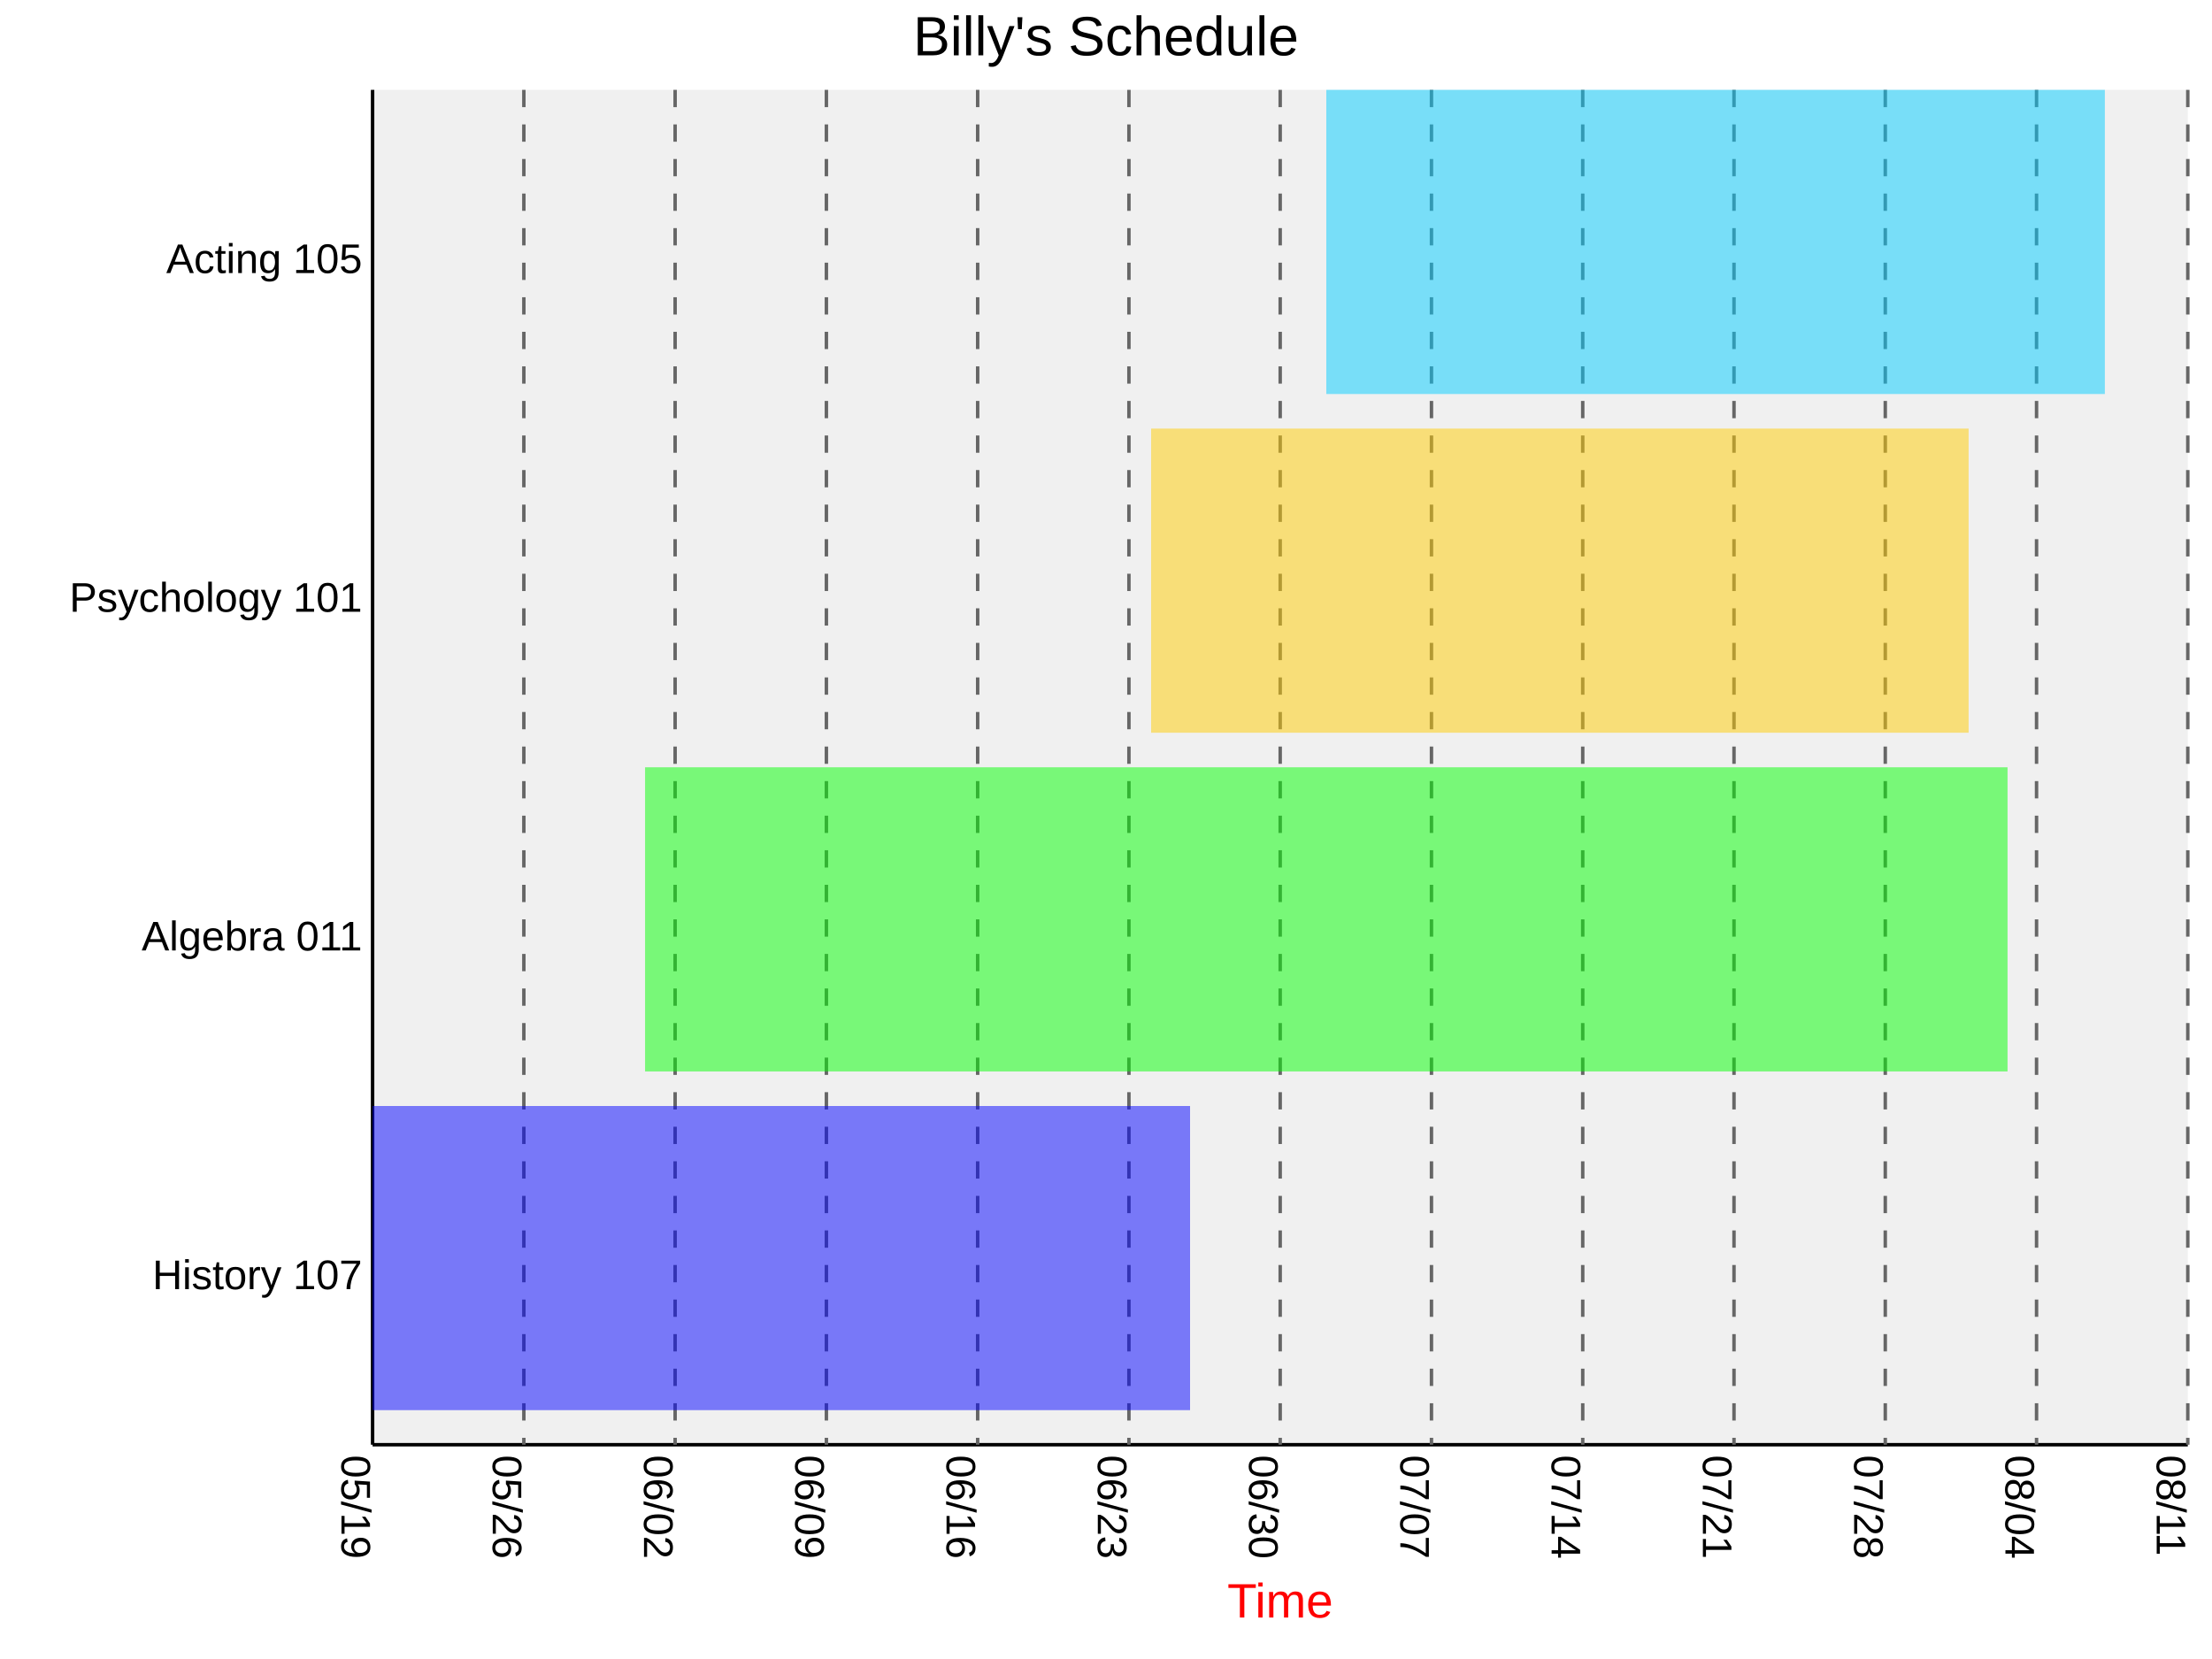
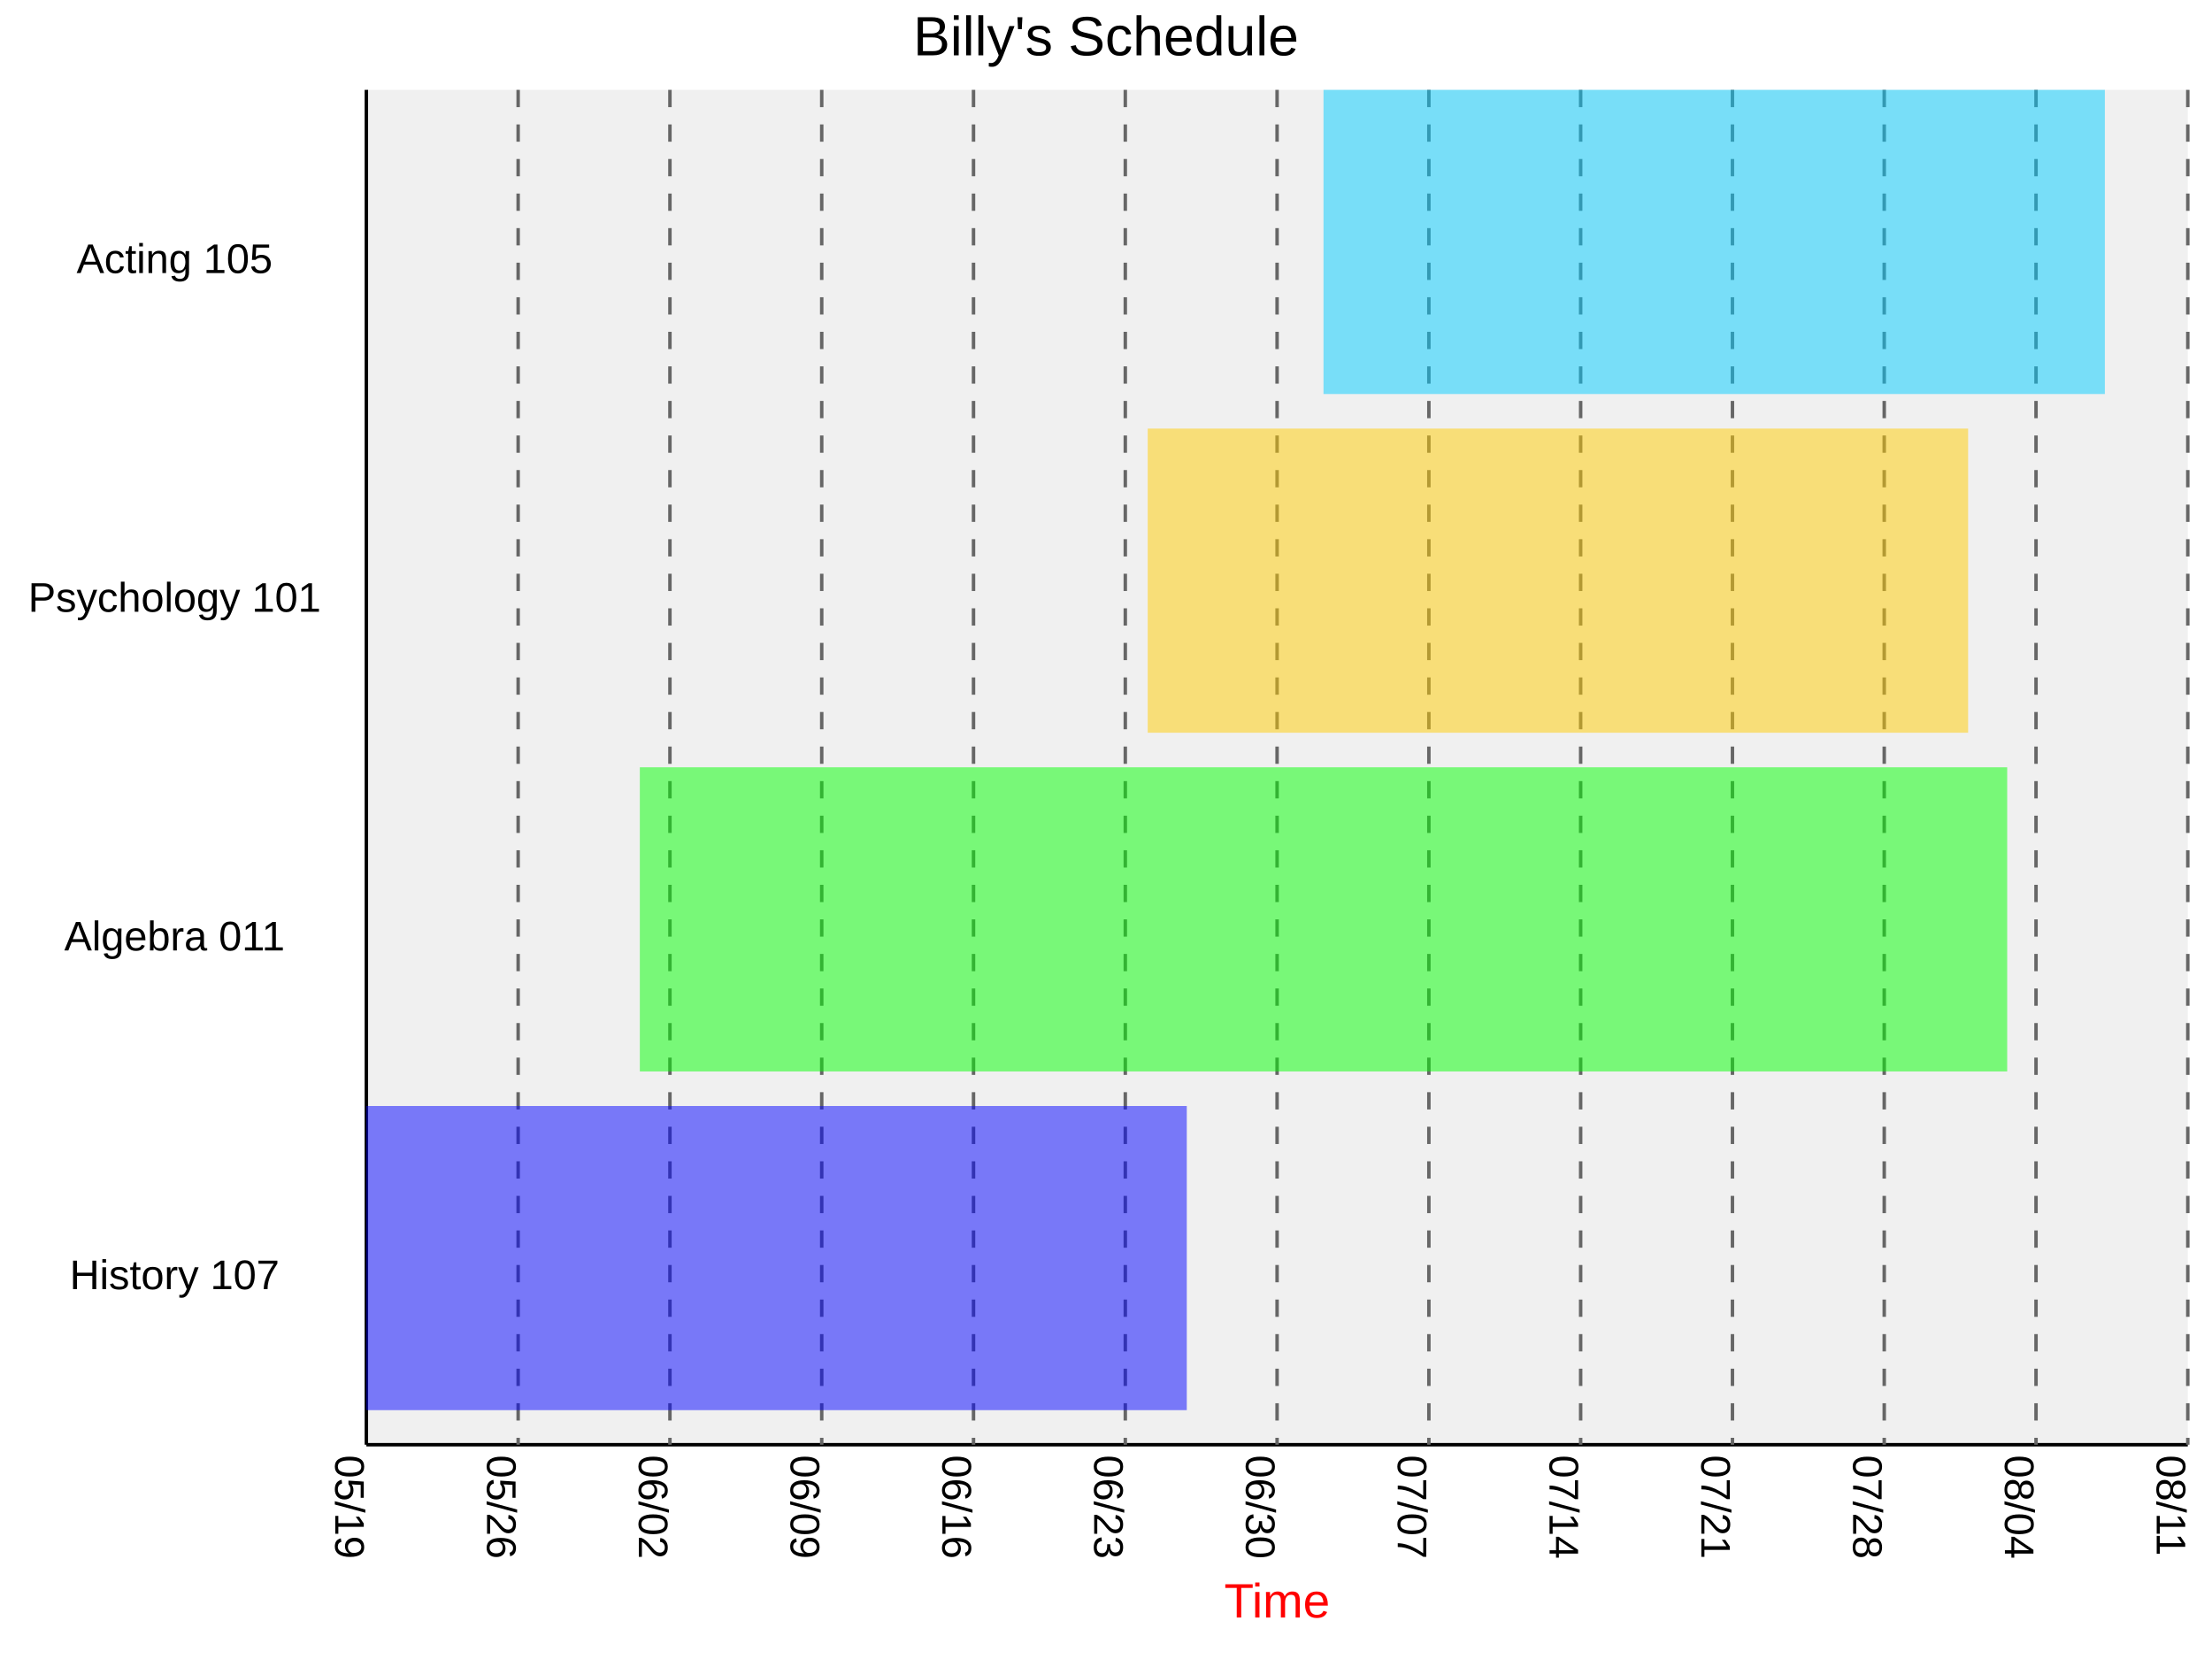
<svg xmlns="http://www.w3.org/2000/svg" width="640" height="480" viewBox="0 0 640 480">
  <defs />
  <rect width="640" height="480" x="0" y="0" class="svgBackground" style="fill:#ffffff;" />
-   <g transform="translate( 107.8 26 )">
-     <rect x="0" y="0" width="525.2" height="392.0" class="graphBackground" style="fill:#f0f0f0;" />
-     <path d="M 0 392.0 h525.2" class="axis" id="yAxis" style="stroke: #000000; stroke-width: 1px;" />
+   <g transform="translate( 106.0 26 )">
+     <rect x="0" y="0" width="527.0" height="392.0" class="graphBackground" style="fill:#f0f0f0;" />
+     <path d="M 0 392.0 h527.0" class="axis" id="yAxis" style="stroke: #000000; stroke-width: 1px;" />
    <path d="M 0.0 0 v392.0" class="axis" id="xAxis" style="stroke: #000000; stroke-width: 1px;" />
    <text class="xAxisLabels" x="0.0" y="407.0" transform="rotate( 90 0.0 395.0 ) translate( 0 -3 )" style="text-anchor: middle; fill: #000000; font-size: 12px; font-family: &quot;Arial&quot;, sans-serif; font-weight: normal;text-anchor: start">05/19</text>
-     <text class="xAxisLabels" x="43.767" y="407.0" transform="rotate( 90 43.76667 395.0 ) translate( 0 -3 )" style="text-anchor: middle; fill: #000000; font-size: 12px; font-family: &quot;Arial&quot;, sans-serif; font-weight: normal;text-anchor: start">05/26</text>
-     <path d="M43.767 0 v392.0" class="guideLines" style="stroke: #666666; stroke-width: 1px; stroke-dasharray: 5 5;" />
-     <text class="xAxisLabels" x="87.533" y="407.0" transform="rotate( 90 87.53333 395.0 ) translate( 0 -3 )" style="text-anchor: middle; fill: #000000; font-size: 12px; font-family: &quot;Arial&quot;, sans-serif; font-weight: normal;text-anchor: start">06/02</text>
-     <path d="M87.533 0 v392.0" class="guideLines" style="stroke: #666666; stroke-width: 1px; stroke-dasharray: 5 5;" />
-     <text class="xAxisLabels" x="131.3" y="407.0" transform="rotate( 90 131.3 395.0 ) translate( 0 -3 )" style="text-anchor: middle; fill: #000000; font-size: 12px; font-family: &quot;Arial&quot;, sans-serif; font-weight: normal;text-anchor: start">06/09</text>
-     <path d="M131.3 0 v392.0" class="guideLines" style="stroke: #666666; stroke-width: 1px; stroke-dasharray: 5 5;" />
-     <text class="xAxisLabels" x="175.067" y="407.0" transform="rotate( 90 175.0667 395.0 ) translate( 0 -3 )" style="text-anchor: middle; fill: #000000; font-size: 12px; font-family: &quot;Arial&quot;, sans-serif; font-weight: normal;text-anchor: start">06/16</text>
-     <path d="M175.067 0 v392.0" class="guideLines" style="stroke: #666666; stroke-width: 1px; stroke-dasharray: 5 5;" />
-     <text class="xAxisLabels" x="218.833" y="407.0" transform="rotate( 90 218.8333 395.0 ) translate( 0 -3 )" style="text-anchor: middle; fill: #000000; font-size: 12px; font-family: &quot;Arial&quot;, sans-serif; font-weight: normal;text-anchor: start">06/23</text>
-     <path d="M218.833 0 v392.0" class="guideLines" style="stroke: #666666; stroke-width: 1px; stroke-dasharray: 5 5;" />
-     <text class="xAxisLabels" x="262.6" y="407.0" transform="rotate( 90 262.6 395.0 ) translate( 0 -3 )" style="text-anchor: middle; fill: #000000; font-size: 12px; font-family: &quot;Arial&quot;, sans-serif; font-weight: normal;text-anchor: start">06/30</text>
-     <path d="M262.6 0 v392.0" class="guideLines" style="stroke: #666666; stroke-width: 1px; stroke-dasharray: 5 5;" />
-     <text class="xAxisLabels" x="306.367" y="407.0" transform="rotate( 90 306.3667 395.0 ) translate( 0 -3 )" style="text-anchor: middle; fill: #000000; font-size: 12px; font-family: &quot;Arial&quot;, sans-serif; font-weight: normal;text-anchor: start">07/07</text>
-     <path d="M306.367 0 v392.0" class="guideLines" style="stroke: #666666; stroke-width: 1px; stroke-dasharray: 5 5;" />
-     <text class="xAxisLabels" x="350.133" y="407.0" transform="rotate( 90 350.1333 395.0 ) translate( 0 -3 )" style="text-anchor: middle; fill: #000000; font-size: 12px; font-family: &quot;Arial&quot;, sans-serif; font-weight: normal;text-anchor: start">07/14</text>
-     <path d="M350.133 0 v392.0" class="guideLines" style="stroke: #666666; stroke-width: 1px; stroke-dasharray: 5 5;" />
-     <text class="xAxisLabels" x="393.9" y="407.0" transform="rotate( 90 393.9 395.0 ) translate( 0 -3 )" style="text-anchor: middle; fill: #000000; font-size: 12px; font-family: &quot;Arial&quot;, sans-serif; font-weight: normal;text-anchor: start">07/21</text>
-     <path d="M393.9 0 v392.0" class="guideLines" style="stroke: #666666; stroke-width: 1px; stroke-dasharray: 5 5;" />
-     <text class="xAxisLabels" x="437.667" y="407.0" transform="rotate( 90 437.6667 395.0 ) translate( 0 -3 )" style="text-anchor: middle; fill: #000000; font-size: 12px; font-family: &quot;Arial&quot;, sans-serif; font-weight: normal;text-anchor: start">07/28</text>
-     <path d="M437.667 0 v392.0" class="guideLines" style="stroke: #666666; stroke-width: 1px; stroke-dasharray: 5 5;" />
-     <text class="xAxisLabels" x="481.433" y="407.0" transform="rotate( 90 481.4333 395.0 ) translate( 0 -3 )" style="text-anchor: middle; fill: #000000; font-size: 12px; font-family: &quot;Arial&quot;, sans-serif; font-weight: normal;text-anchor: start">08/04</text>
-     <path d="M481.433 0 v392.0" class="guideLines" style="stroke: #666666; stroke-width: 1px; stroke-dasharray: 5 5;" />
-     <text class="xAxisLabels" x="525.2" y="407.0" transform="rotate( 90 525.2 395.0 ) translate( 0 -3 )" style="text-anchor: middle; fill: #000000; font-size: 12px; font-family: &quot;Arial&quot;, sans-serif; font-weight: normal;text-anchor: start">08/11</text>
-     <path d="M525.2 0 v392.0" class="guideLines" style="stroke: #666666; stroke-width: 1px; stroke-dasharray: 5 5;" />
-     <text x="-3" y="347.0" class="yAxisLabels" style="text-anchor: end; fill: #000000; font-size: 12px; font-family: &quot;Arial&quot;, sans-serif; font-weight: normal;text-anchor: end">History 107</text>
-     <text x="-3" y="249.0" class="yAxisLabels" style="text-anchor: end; fill: #000000; font-size: 12px; font-family: &quot;Arial&quot;, sans-serif; font-weight: normal;text-anchor: end">Algebra 011</text>
-     <text x="-3" y="151.0" class="yAxisLabels" style="text-anchor: end; fill: #000000; font-size: 12px; font-family: &quot;Arial&quot;, sans-serif; font-weight: normal;text-anchor: end">Psychology 101</text>
-     <text x="-3" y="53.0" class="yAxisLabels" style="text-anchor: end; fill: #000000; font-size: 12px; font-family: &quot;Arial&quot;, sans-serif; font-weight: normal;text-anchor: end">Acting 105</text>
-     <rect x="0.0" y="294.0" width="236.521" height="88.0" class="fill2" style="fill: #0000ff; fill-opacity: 0.5; stroke: none; stroke-width: 1px;" />
-     <rect x="78.84" y="196.0" width="394.202" height="88.0" class="fill3" style="fill: #00ff00; fill-opacity: 0.5; stroke: none; stroke-width: 1px;" />
-     <rect x="225.258" y="98.0" width="236.521" height="88.0" class="fill4" style="fill: #ffcc00; fill-opacity: 0.5; stroke: none; stroke-width: 1px;" />
-     <rect x="275.942" y="0.0" width="225.258" height="88.0" class="fill5" style="fill: #00ccff; fill-opacity: 0.5; stroke: none; stroke-width: 1px;" />
+     <text class="xAxisLabels" x="43.917" y="407.0" transform="rotate( 90 43.91667 395.0 ) translate( 0 -3 )" style="text-anchor: middle; fill: #000000; font-size: 12px; font-family: &quot;Arial&quot;, sans-serif; font-weight: normal;text-anchor: start">05/26</text>
+     <path d="M43.917 0 v392.0" class="guideLines" style="stroke: #666666; stroke-width: 1px; stroke-dasharray: 5 5;" />
+     <text class="xAxisLabels" x="87.833" y="407.0" transform="rotate( 90 87.83333 395.0 ) translate( 0 -3 )" style="text-anchor: middle; fill: #000000; font-size: 12px; font-family: &quot;Arial&quot;, sans-serif; font-weight: normal;text-anchor: start">06/02</text>
+     <path d="M87.833 0 v392.0" class="guideLines" style="stroke: #666666; stroke-width: 1px; stroke-dasharray: 5 5;" />
+     <text class="xAxisLabels" x="131.75" y="407.0" transform="rotate( 90 131.75 395.0 ) translate( 0 -3 )" style="text-anchor: middle; fill: #000000; font-size: 12px; font-family: &quot;Arial&quot;, sans-serif; font-weight: normal;text-anchor: start">06/09</text>
+     <path d="M131.75 0 v392.0" class="guideLines" style="stroke: #666666; stroke-width: 1px; stroke-dasharray: 5 5;" />
+     <text class="xAxisLabels" x="175.667" y="407.0" transform="rotate( 90 175.6667 395.0 ) translate( 0 -3 )" style="text-anchor: middle; fill: #000000; font-size: 12px; font-family: &quot;Arial&quot;, sans-serif; font-weight: normal;text-anchor: start">06/16</text>
+     <path d="M175.667 0 v392.0" class="guideLines" style="stroke: #666666; stroke-width: 1px; stroke-dasharray: 5 5;" />
+     <text class="xAxisLabels" x="219.583" y="407.0" transform="rotate( 90 219.5833 395.0 ) translate( 0 -3 )" style="text-anchor: middle; fill: #000000; font-size: 12px; font-family: &quot;Arial&quot;, sans-serif; font-weight: normal;text-anchor: start">06/23</text>
+     <path d="M219.583 0 v392.0" class="guideLines" style="stroke: #666666; stroke-width: 1px; stroke-dasharray: 5 5;" />
+     <text class="xAxisLabels" x="263.5" y="407.0" transform="rotate( 90 263.5 395.0 ) translate( 0 -3 )" style="text-anchor: middle; fill: #000000; font-size: 12px; font-family: &quot;Arial&quot;, sans-serif; font-weight: normal;text-anchor: start">06/30</text>
+     <path d="M263.5 0 v392.0" class="guideLines" style="stroke: #666666; stroke-width: 1px; stroke-dasharray: 5 5;" />
+     <text class="xAxisLabels" x="307.417" y="407.0" transform="rotate( 90 307.4167 395.0 ) translate( 0 -3 )" style="text-anchor: middle; fill: #000000; font-size: 12px; font-family: &quot;Arial&quot;, sans-serif; font-weight: normal;text-anchor: start">07/07</text>
+     <path d="M307.417 0 v392.0" class="guideLines" style="stroke: #666666; stroke-width: 1px; stroke-dasharray: 5 5;" />
+     <text class="xAxisLabels" x="351.333" y="407.0" transform="rotate( 90 351.3333 395.0 ) translate( 0 -3 )" style="text-anchor: middle; fill: #000000; font-size: 12px; font-family: &quot;Arial&quot;, sans-serif; font-weight: normal;text-anchor: start">07/14</text>
+     <path d="M351.333 0 v392.0" class="guideLines" style="stroke: #666666; stroke-width: 1px; stroke-dasharray: 5 5;" />
+     <text class="xAxisLabels" x="395.25" y="407.0" transform="rotate( 90 395.25 395.0 ) translate( 0 -3 )" style="text-anchor: middle; fill: #000000; font-size: 12px; font-family: &quot;Arial&quot;, sans-serif; font-weight: normal;text-anchor: start">07/21</text>
+     <path d="M395.25 0 v392.0" class="guideLines" style="stroke: #666666; stroke-width: 1px; stroke-dasharray: 5 5;" />
+     <text class="xAxisLabels" x="439.167" y="407.0" transform="rotate( 90 439.1667 395.0 ) translate( 0 -3 )" style="text-anchor: middle; fill: #000000; font-size: 12px; font-family: &quot;Arial&quot;, sans-serif; font-weight: normal;text-anchor: start">07/28</text>
+     <path d="M439.167 0 v392.0" class="guideLines" style="stroke: #666666; stroke-width: 1px; stroke-dasharray: 5 5;" />
+     <text class="xAxisLabels" x="483.083" y="407.0" transform="rotate( 90 483.0833 395.0 ) translate( 0 -3 )" style="text-anchor: middle; fill: #000000; font-size: 12px; font-family: &quot;Arial&quot;, sans-serif; font-weight: normal;text-anchor: start">08/04</text>
+     <path d="M483.083 0 v392.0" class="guideLines" style="stroke: #666666; stroke-width: 1px; stroke-dasharray: 5 5;" />
+     <text class="xAxisLabels" x="527.0" y="407.0" transform="rotate( 90 527.0 395.0 ) translate( 0 -3 )" style="text-anchor: middle; fill: #000000; font-size: 12px; font-family: &quot;Arial&quot;, sans-serif; font-weight: normal;text-anchor: start">08/11</text>
+     <path d="M527.0 0 v392.0" class="guideLines" style="stroke: #666666; stroke-width: 1px; stroke-dasharray: 5 5;" />
+     <text x="-43.5" y="347.0" class="yAxisLabels" style="text-anchor: end; fill: #000000; font-size: 12px; font-family: &quot;Arial&quot;, sans-serif; font-weight: normal;text-anchor: middle" transform="translate( -12 0 ) rotate( 0 -43.5 347.0 ) ">History 107</text>
+     <text x="-43.5" y="249.0" class="yAxisLabels" style="text-anchor: end; fill: #000000; font-size: 12px; font-family: &quot;Arial&quot;, sans-serif; font-weight: normal;text-anchor: middle" transform="translate( -12 0 ) rotate( 0 -43.5 249.0 ) ">Algebra 011</text>
+     <text x="-43.5" y="151.0" class="yAxisLabels" style="text-anchor: end; fill: #000000; font-size: 12px; font-family: &quot;Arial&quot;, sans-serif; font-weight: normal;text-anchor: middle" transform="translate( -12 0 ) rotate( 0 -43.5 151.0 ) ">Psychology 101</text>
+     <text x="-43.5" y="53.0" class="yAxisLabels" style="text-anchor: end; fill: #000000; font-size: 12px; font-family: &quot;Arial&quot;, sans-serif; font-weight: normal;text-anchor: middle" transform="translate( -12 0 ) rotate( 0 -43.5 53.0 ) ">Acting 105</text>
+     <rect x="0.0" y="294.0" width="237.371" height="88.0" class="fill2" style="fill: #0000ff; fill-opacity: 0.5; stroke: none; stroke-width: 1px;" />
+     <rect x="79.124" y="196.0" width="395.618" height="88.0" class="fill3" style="fill: #00ff00; fill-opacity: 0.5; stroke: none; stroke-width: 1px;" />
+     <rect x="226.067" y="98.0" width="237.371" height="88.0" class="fill4" style="fill: #ffcc00; fill-opacity: 0.5; stroke: none; stroke-width: 1px;" />
+     <rect x="276.933" y="0.0" width="226.067" height="88.0" class="fill5" style="fill: #00ccff; fill-opacity: 0.5; stroke: none; stroke-width: 1px;" />
    <g />
  </g>
  <text x="320" y="16" class="mainTitle" style="text-anchor: middle; fill: #000000; font-size: 16px; font-family: &quot;Arial&quot;, sans-serif; font-weight: normal;">Billy's Schedule</text>
-   <text x="370.4" y="468.0" class="xAxisTitle" style="text-anchor: middle; fill: #ff0000; font-size: 14px; font-family: &quot;Arial&quot;, sans-serif; font-weight: normal;">Time</text>
+   <text x="369.5" y="468.0" class="xAxisTitle" style="text-anchor: middle; fill: #ff0000; font-size: 14px; font-family: &quot;Arial&quot;, sans-serif; font-weight: normal;">Time</text>
</svg>
